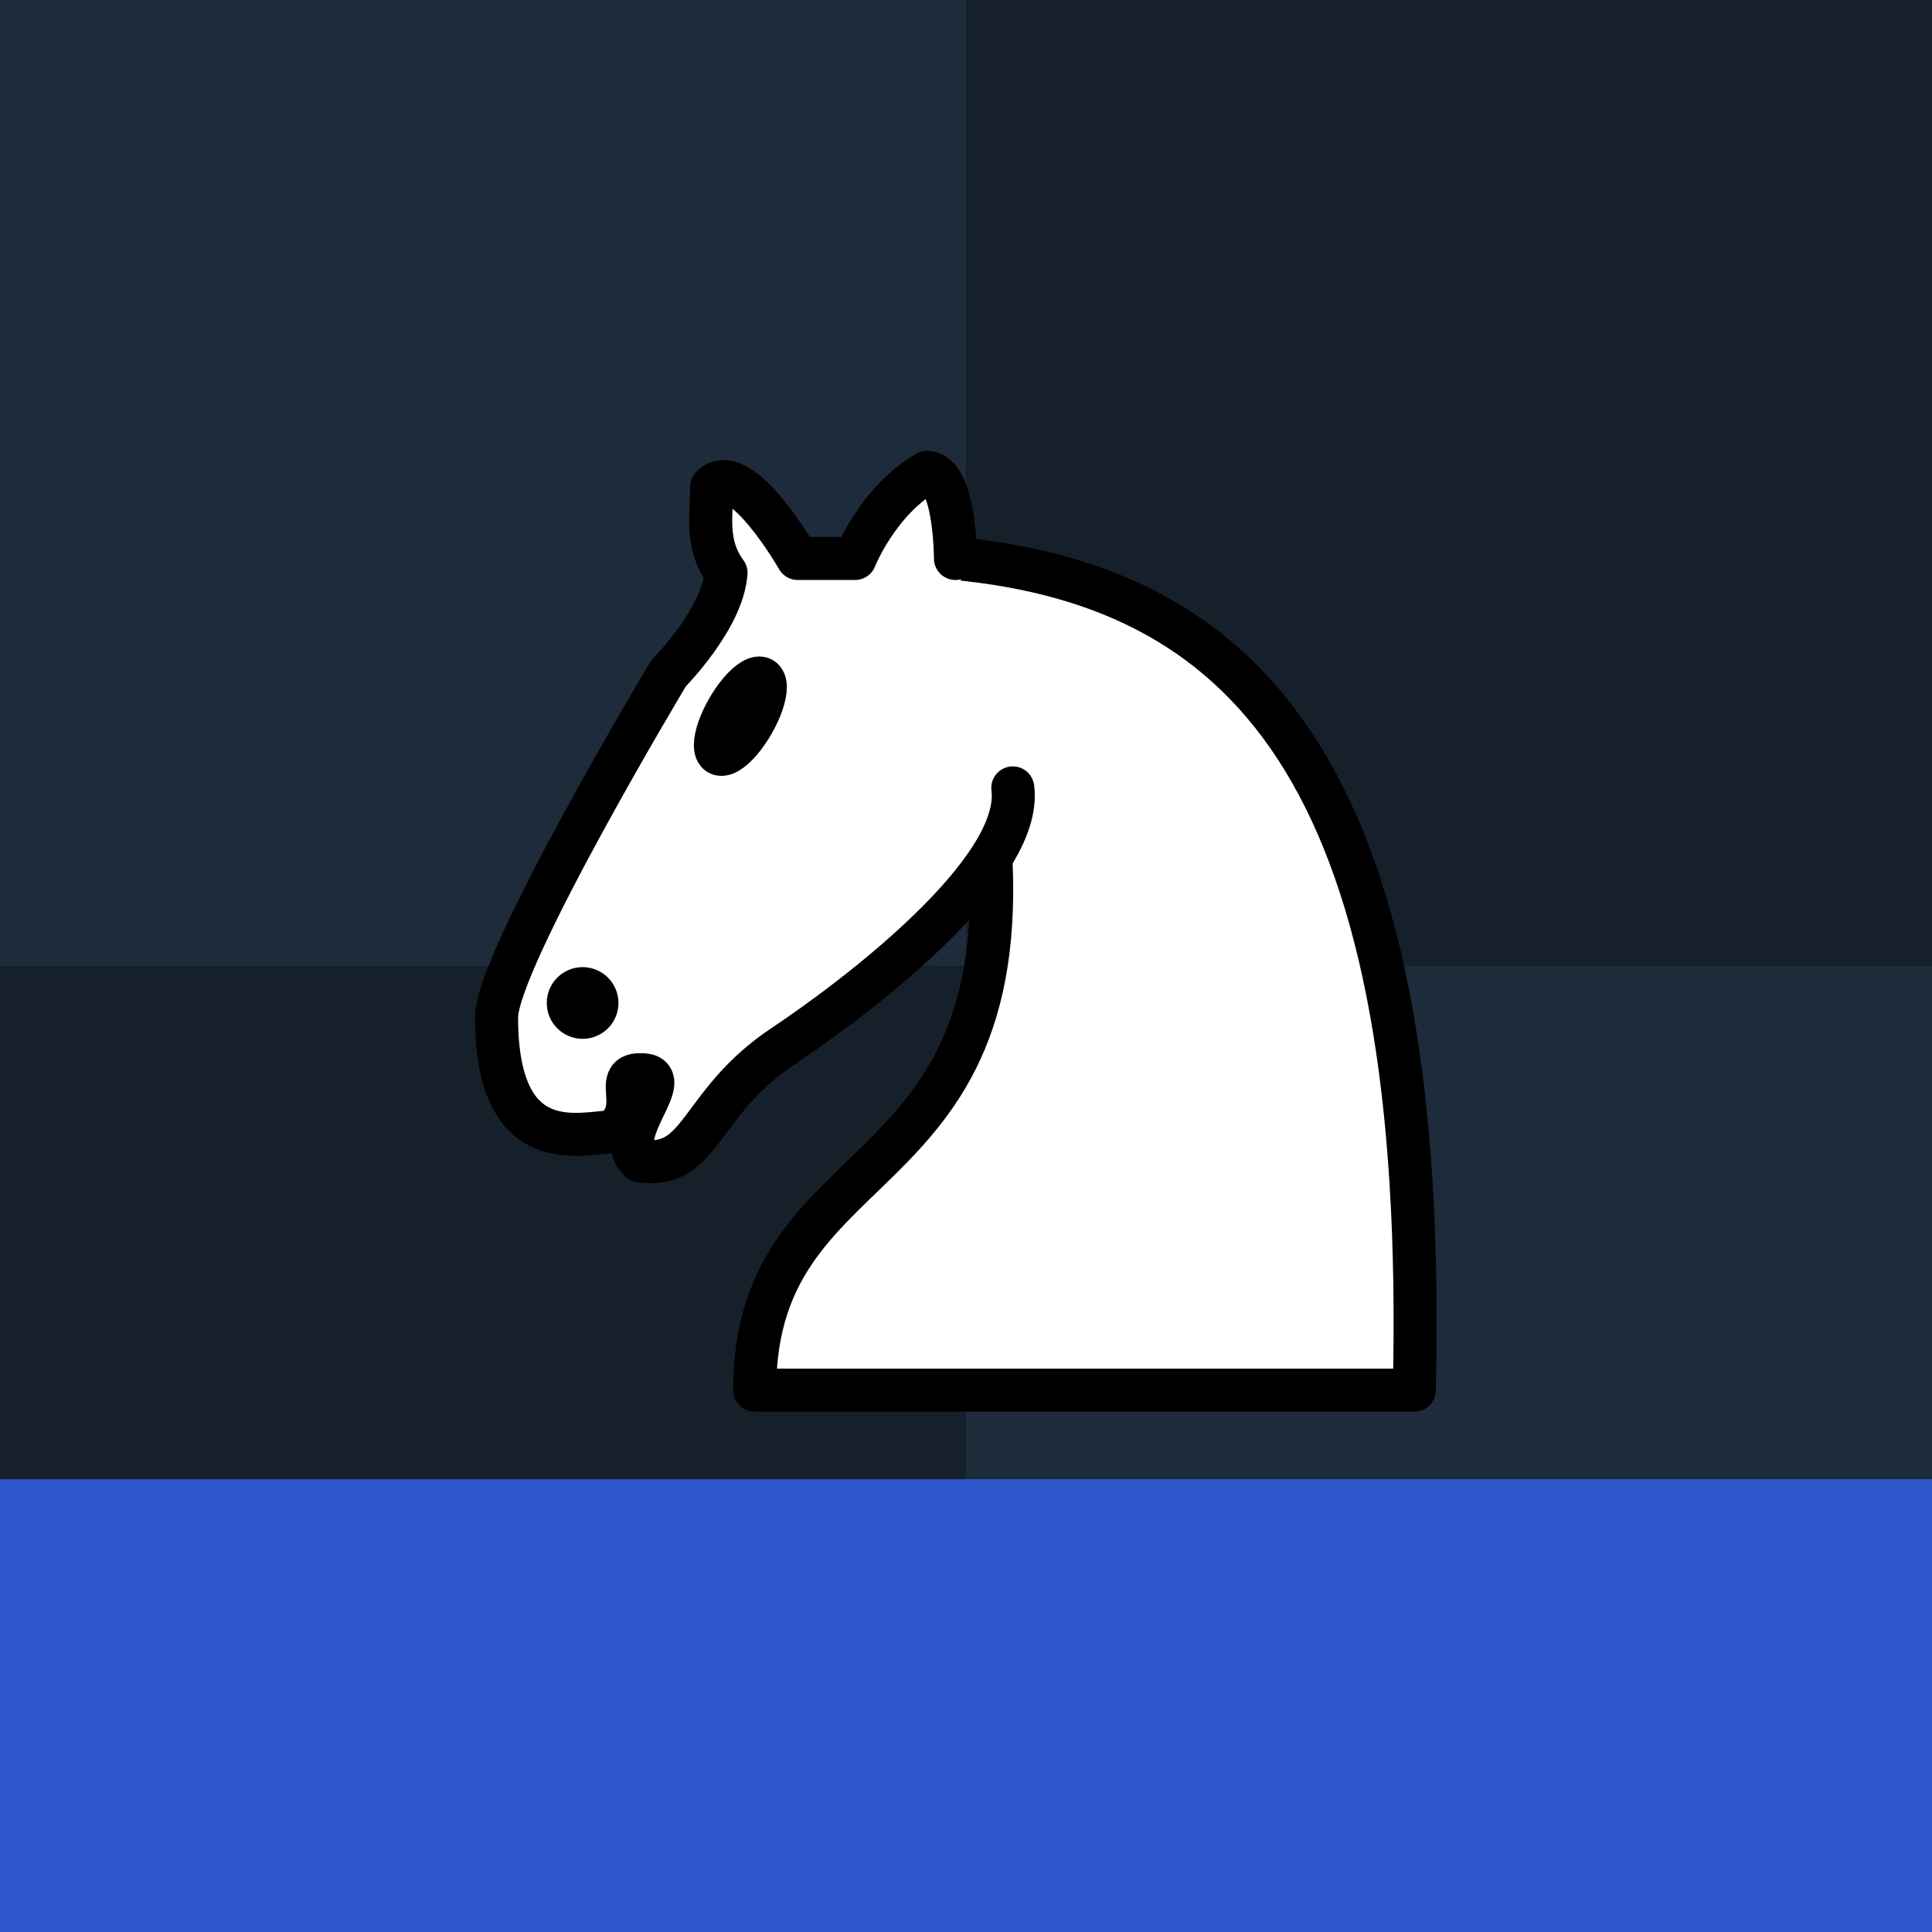
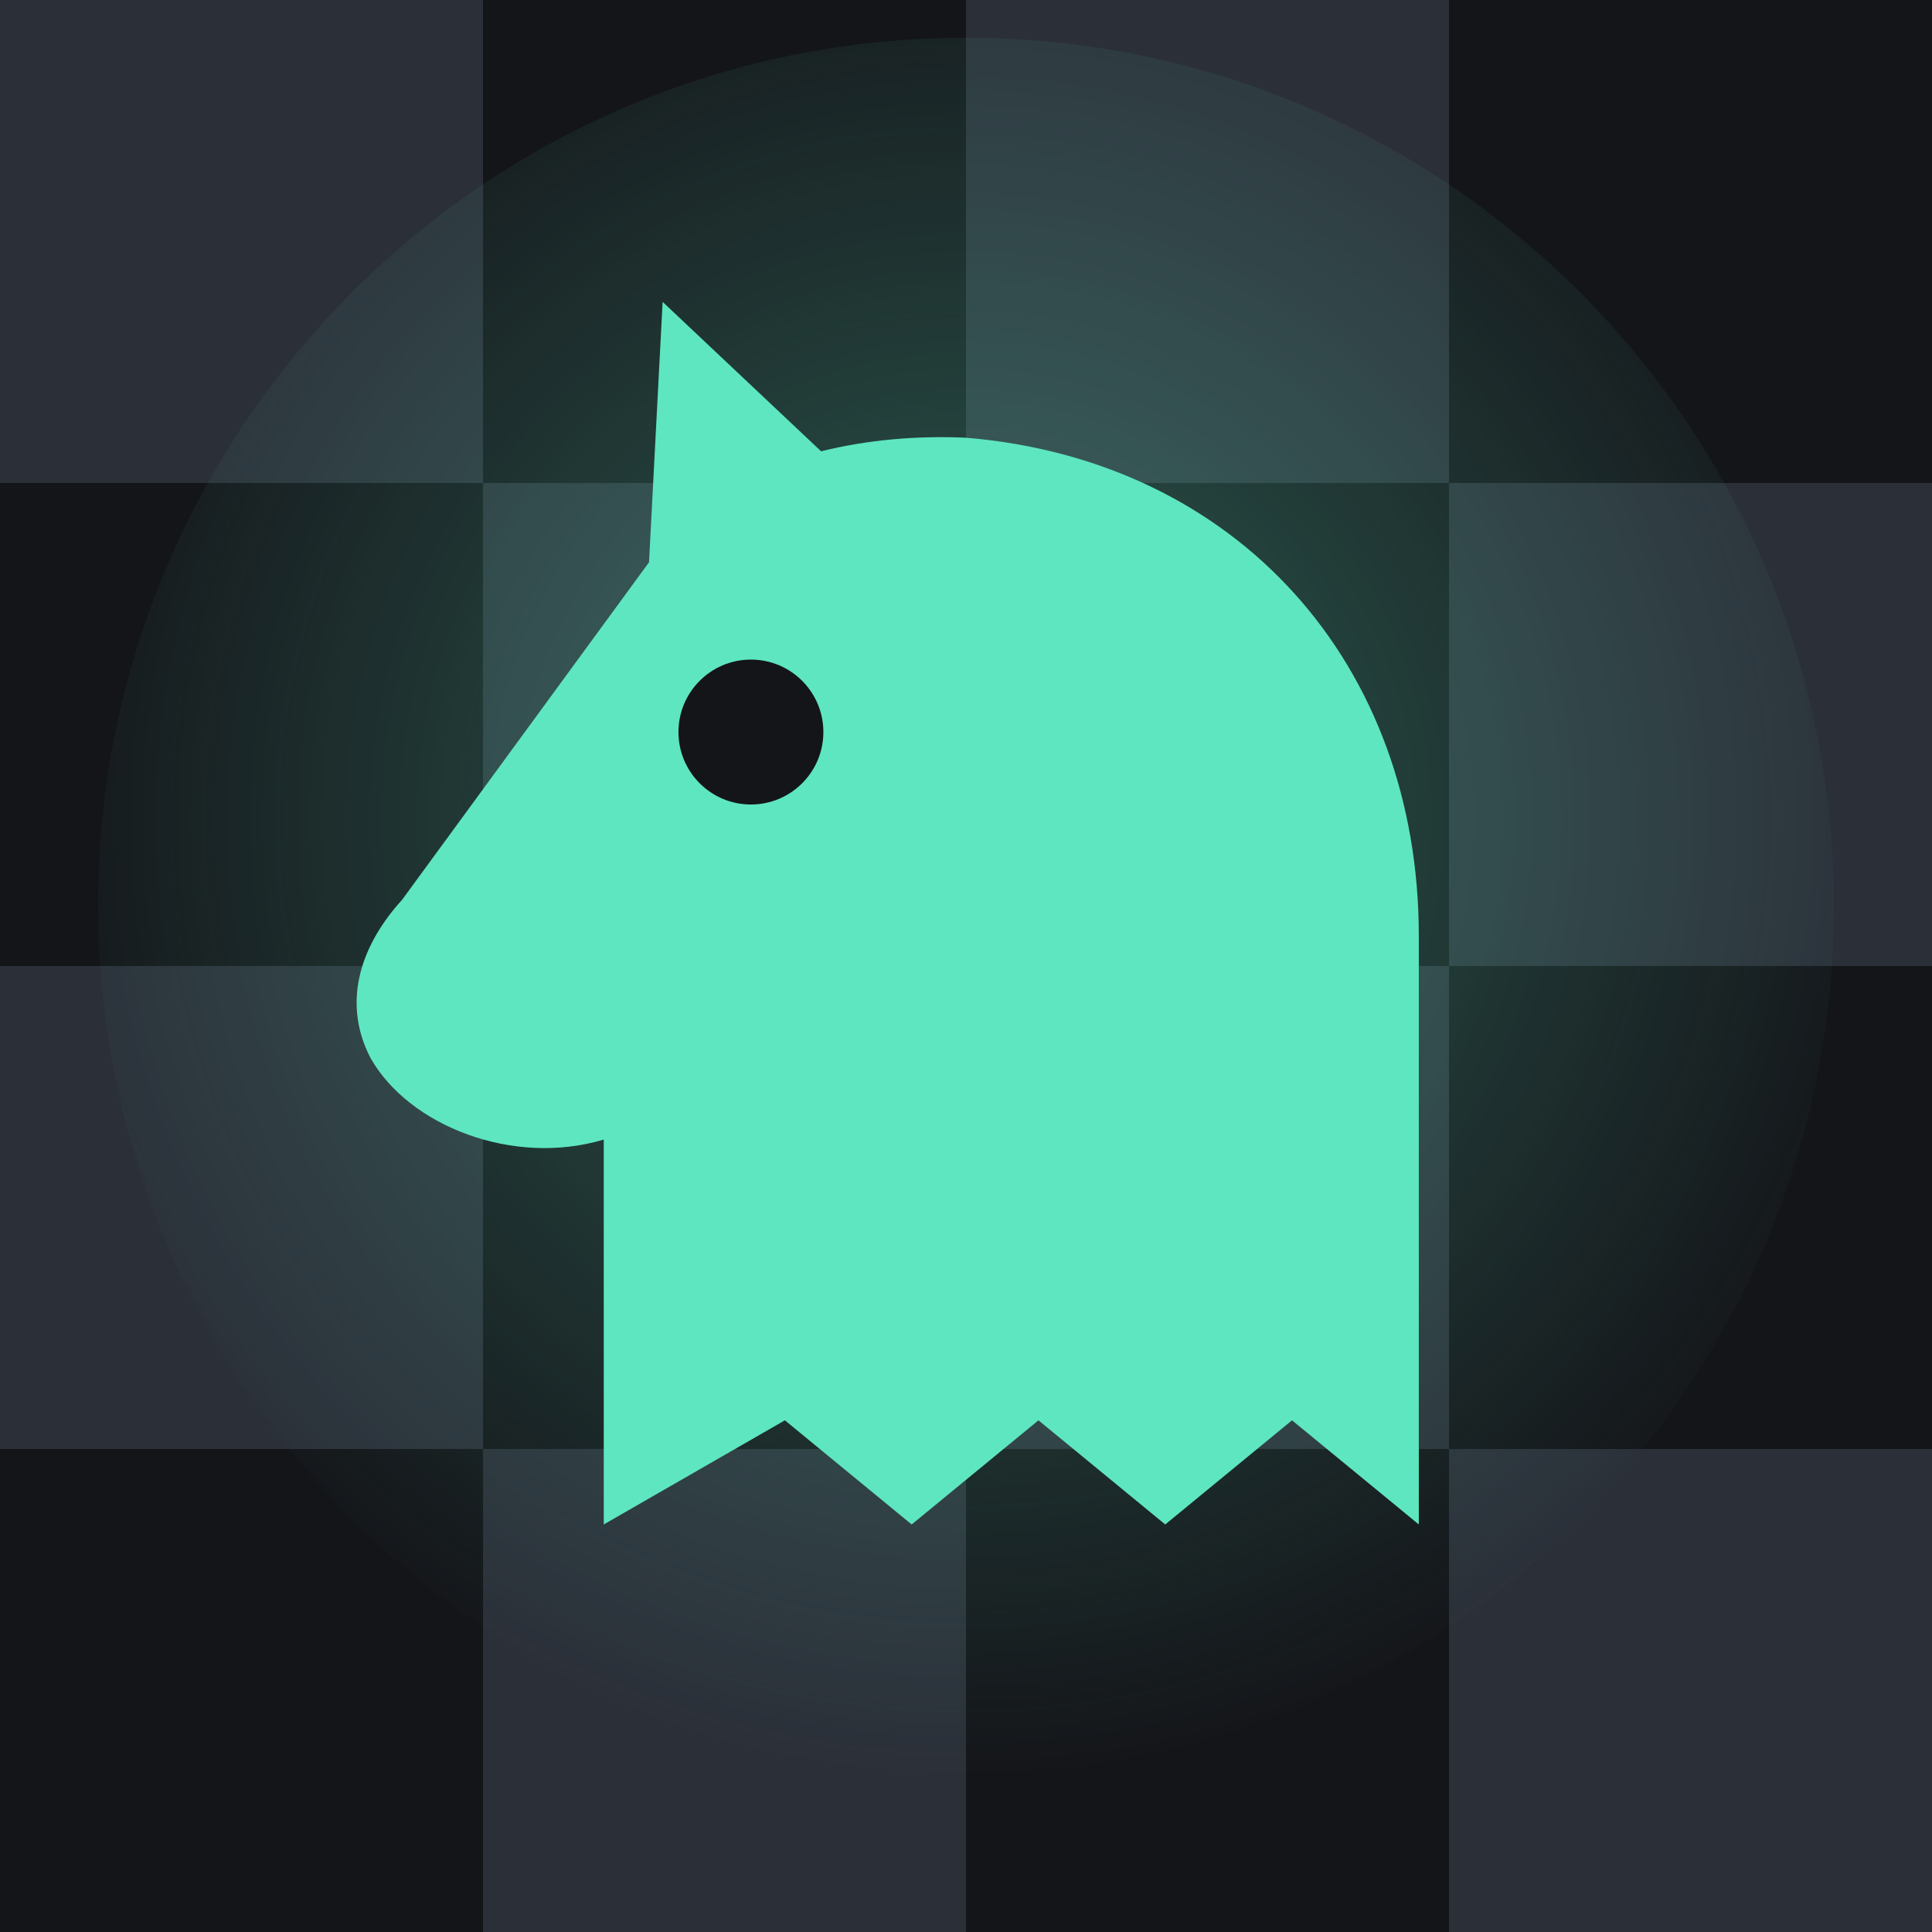
<svg xmlns="http://www.w3.org/2000/svg" viewBox="0 0 512 512">
-   <rect width="512" height="512" fill="#15202b" />
-   <rect x="0" y="0" width="256" height="256" fill="#1d2b3a" />
-   <rect x="256" y="256" width="256" height="256" fill="#1d2b3a" />
-   <rect x="0" y="392" width="512" height="120" fill="#2c56c9" />
-   <g transform="translate(86 72) scale(7.6)">
-     <g fill="none" fill-rule="evenodd" stroke="#000" stroke-width="1.5" stroke-linecap="round" stroke-linejoin="round">
-       <path d="M22 10c10.5 1 16.5 8 16 29H15c0-9 10-6.5 8-21" fill="#fff" />
-       <path d="M24 18c.38 2.91-5.55 7.37-8 9-3 2-2.82 4.34-5 4-1.042-.94 1.41-3.04 0-3-1 0 .19 1.23-1 2-1 0-4.003 1-4-4 0-2 6-12 6-12s1.89-1.9 2-3.5c-.73-.994-.5-2-.5-3 1-1 3 2.5 3 2.5h2s.78-1.992 2.5-3c1 0 1 3 1 3" fill="#fff" />
-       <path d="M9.5 25.5a.5.5 0 1 1-1 0 .5.5 0 1 1 1 0zm5.433-9.75a.5 1.5 30 1 1-.866-.5.5 1.5 30 1 1 .866.5z" fill="#000" />
-     </g>
+   <defs>
+     <radialGradient id="gl" cx="50%" cy="45%" r="55%">
+       <stop offset="0" stop-color="#5ee6c0" stop-opacity=".35" />
+       <stop offset="1" stop-color="#5ee6c0" stop-opacity="0" />
+     </radialGradient>
+   </defs>
+   <rect width="512" height="512" fill="#141519" />
+   <g opacity=".22" fill="#7a8ca6">
+     <rect x="0" y="0" width="128" height="128" />
+     <rect x="256" y="0" width="128" height="128" />
+     <rect x="128" y="128" width="128" height="128" />
+     <rect x="384" y="128" width="128" height="128" />
+     <rect x="0" y="256" width="128" height="128" />
+     <rect x="256" y="256" width="128" height="128" />
+     <rect x="128" y="384" width="128" height="128" />
+     <rect x="384" y="384" width="128" height="128" />
+   </g>
+   <circle cx="256" cy="240" r="230" fill="url(#gl)" />
+   <g transform="translate(64 56) scale(6)">
+     <path fill="#5ee6c0" d="M16 58V41c-4 1.2-8.6-.6-10.3-3.6-1.2-2.3-.6-4.8 1.4-7L18 15.5 18.6 4l7 6.6c2-.5 4.2-.7 6.4-.6C44 11 52 20 52 32v26l-5.6-4.6L40.8 58l-5.6-4.6L29.6 58 24 53.4z" />
+     <circle cx="22.5" cy="23" r="3.2" fill="#141519" />
  </g>
</svg>
